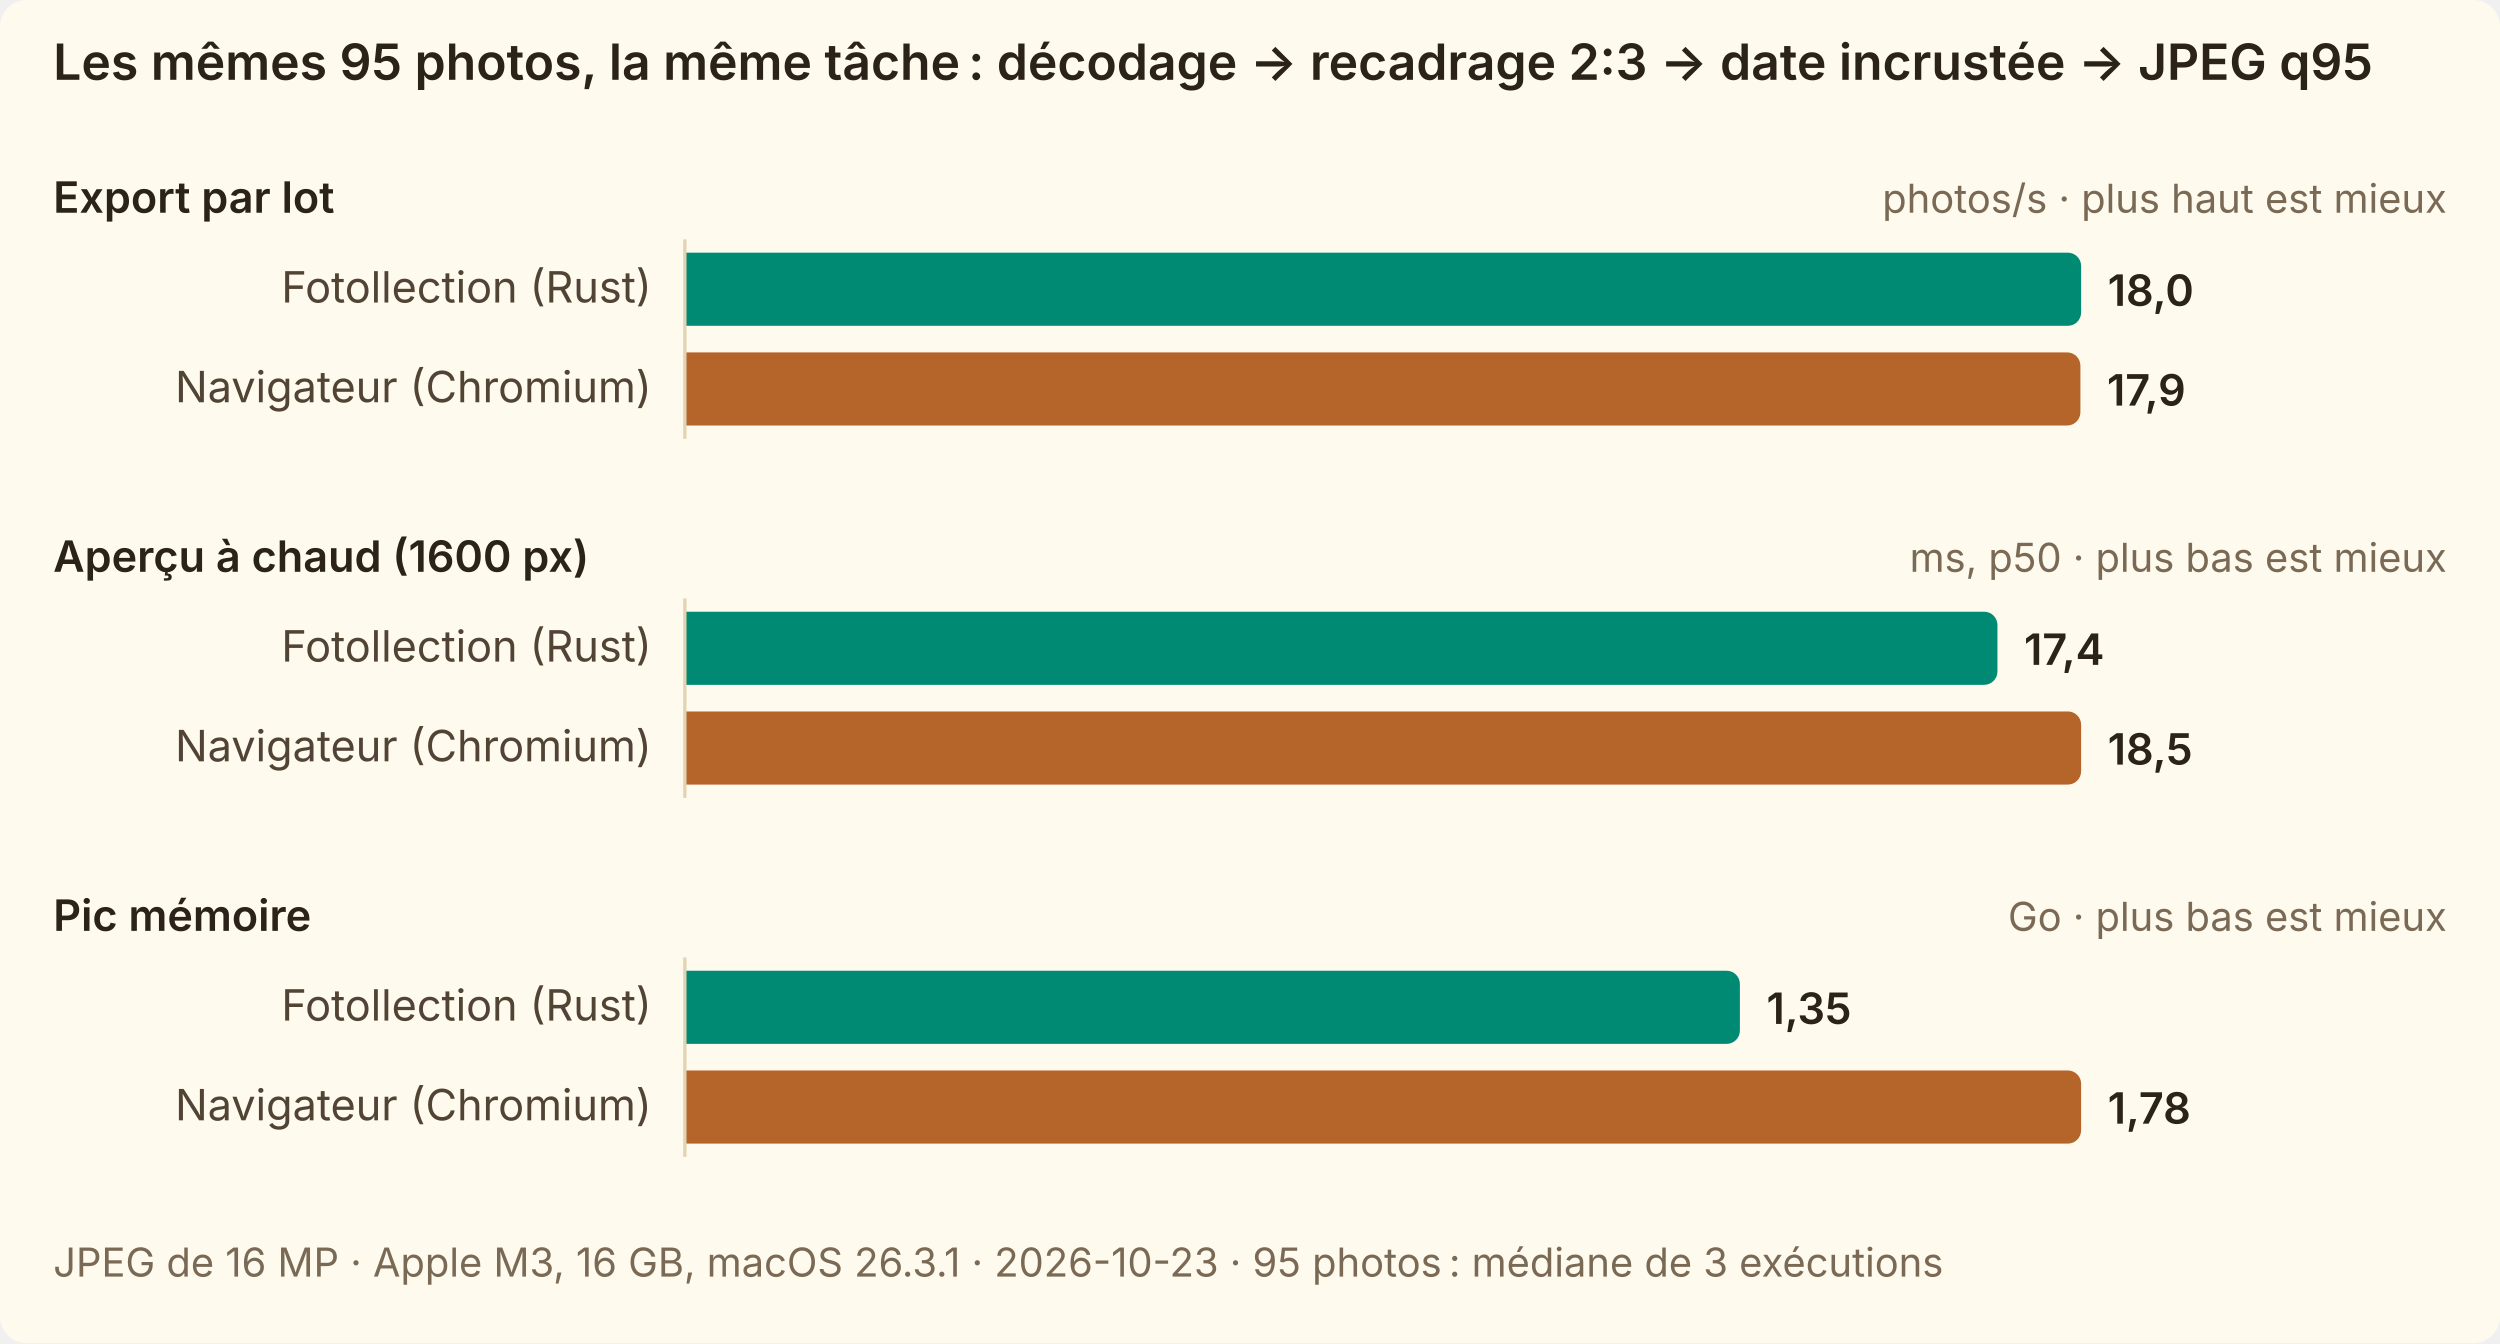
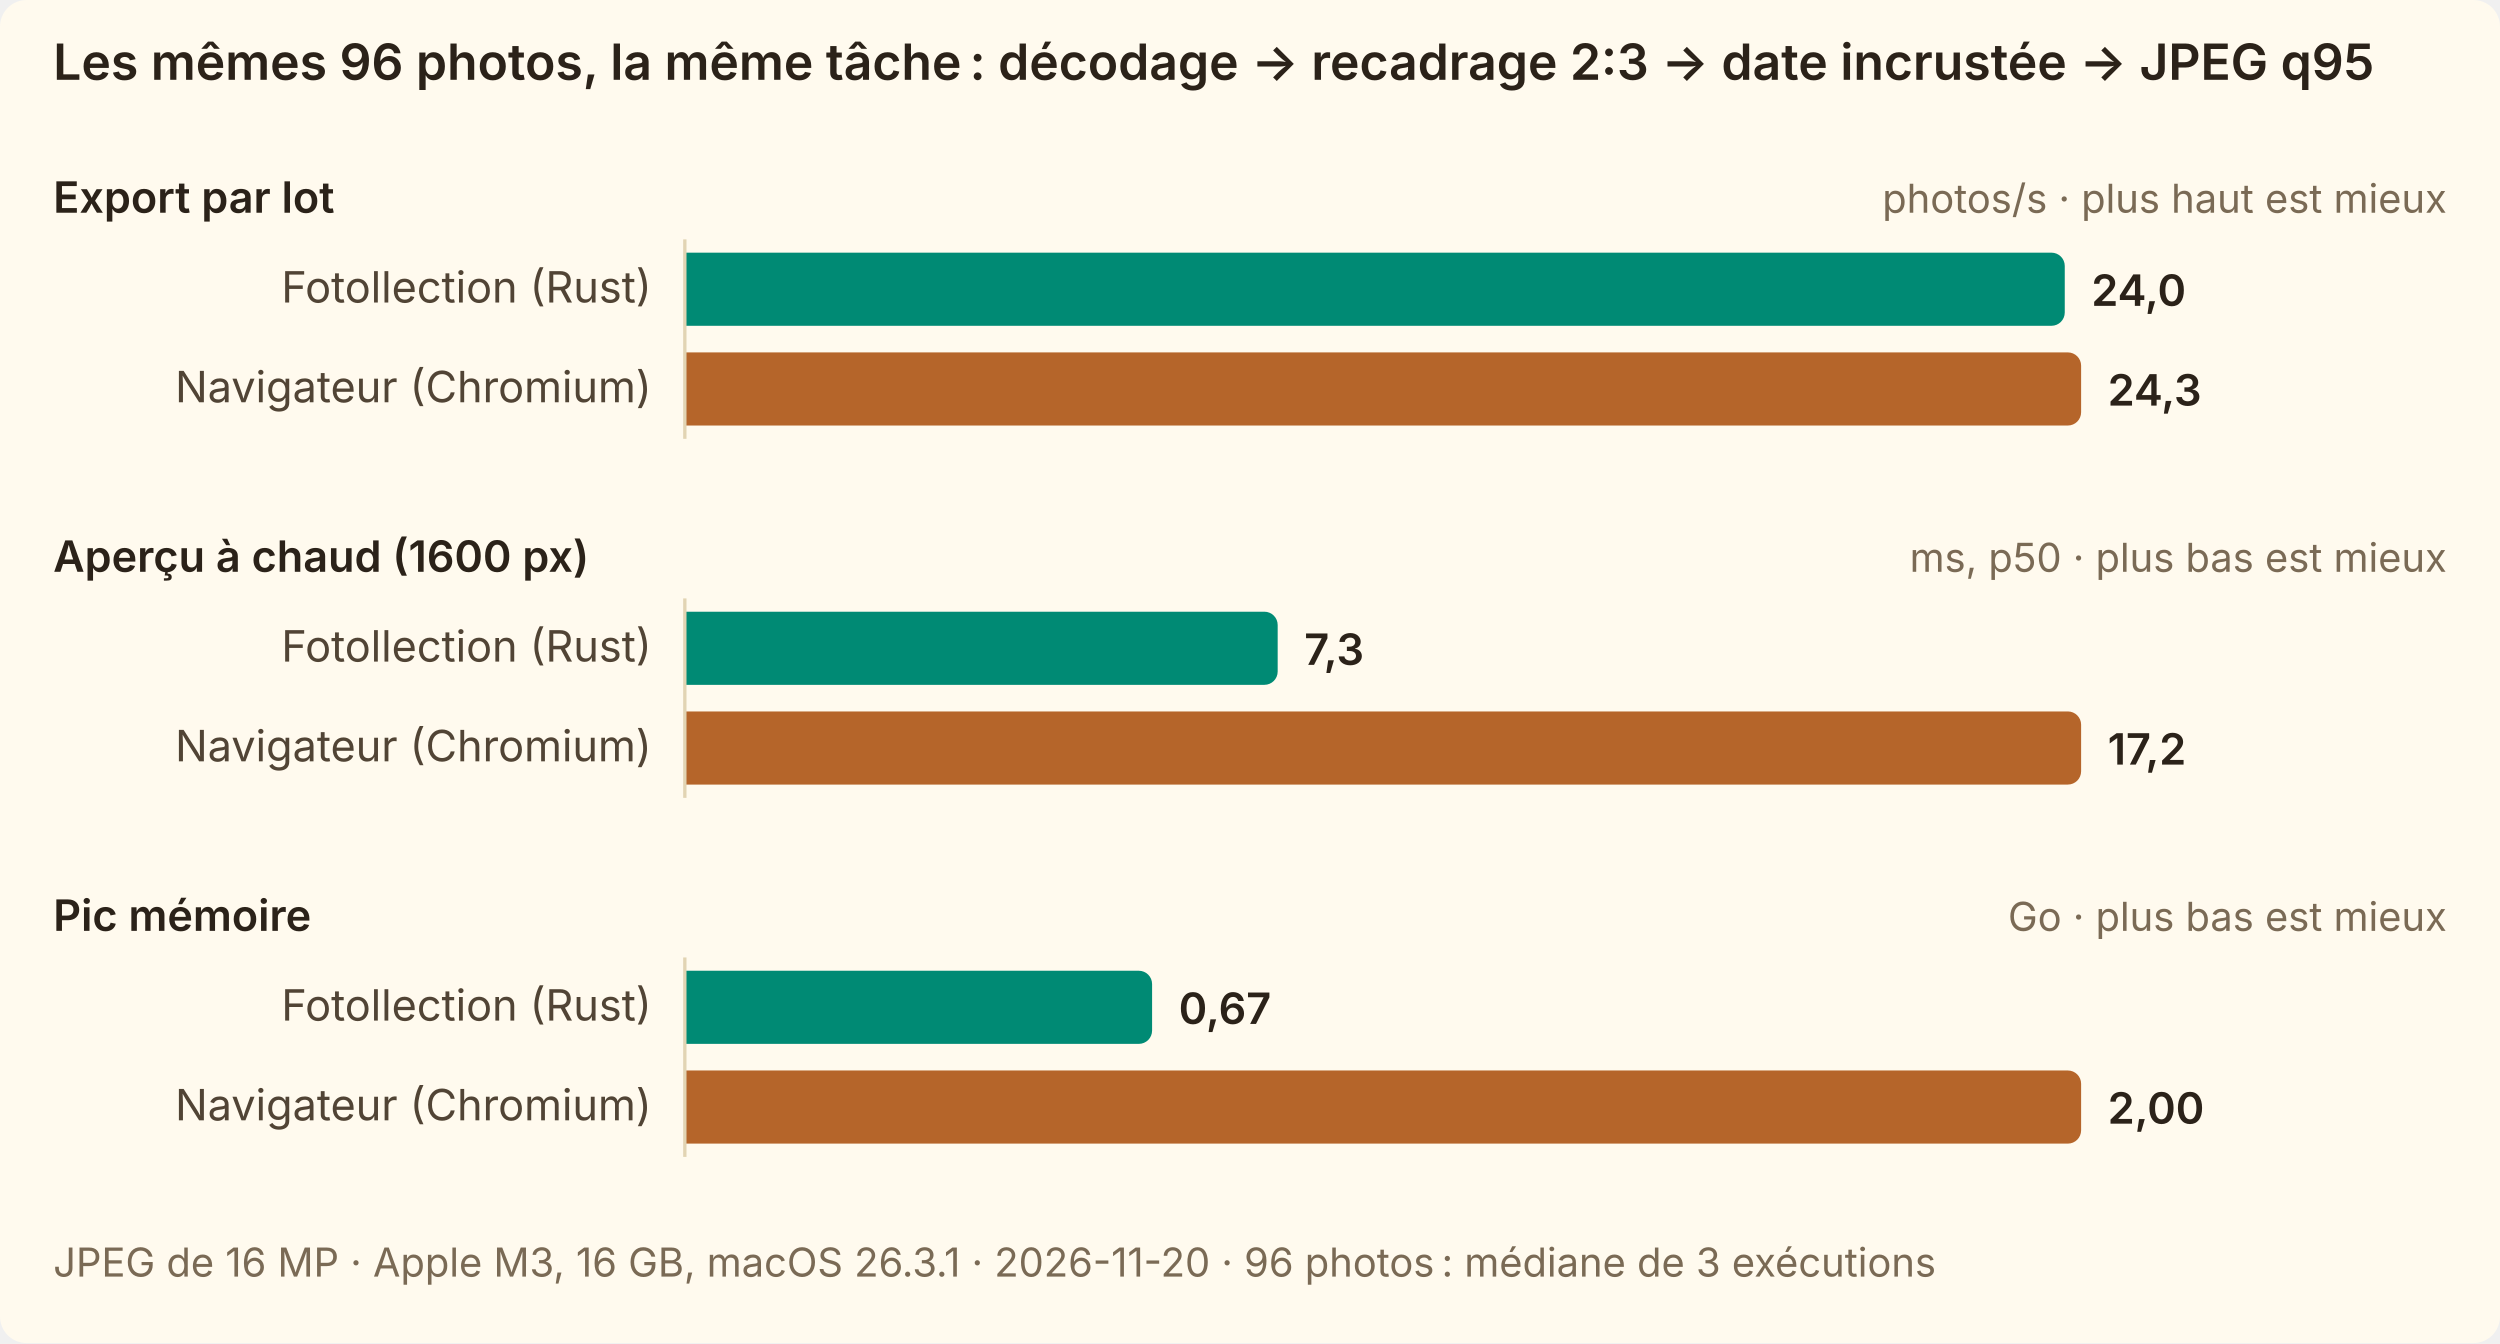
<svg xmlns="http://www.w3.org/2000/svg" viewBox="-16 -16 752 404" width="752" height="404" role="img" aria-labelledby="t d">
  <style>
  .bg{fill:#fffaee} .t1{fill:#2b2219;font:600 13px system-ui,-apple-system,Segoe UI,sans-serif}
  .t2{fill:#514435;font:13px system-ui,-apple-system,Segoe UI,sans-serif}
  .t3{fill:#7a6a55;font:12px system-ui,-apple-system,Segoe UI,sans-serif}
  .h{font-size:15px} .num{font-variant-numeric:tabular-nums} .axis{stroke:#e2d4b3;stroke-width:1}
  .ref{stroke:#514435;stroke-width:1.5;stroke-dasharray:4 3} .refw{stroke:#b5652a;stroke-width:1.5;stroke-dasharray:4 3}
  .s1{fill:#008a74} .old{fill-opacity:.45} .s2{fill:#b5652a} .s3{fill:#1baf7a} .s4{fill:#eda100} .s5{fill:#e87ba4} .gap{stroke:#fffaee;stroke-width:2}
  .in{fill:#fff} .ln{fill:none;stroke:#008a74;stroke-width:2;stroke-linejoin:round} .band{fill:#e2d4b3;fill-opacity:.35}
  @media (prefers-color-scheme: dark){
    .bg{fill:#262019} .t1{fill:#f3ead6} .t2{fill:#d8cab0} .t3{fill:#a8977c} .axis{stroke:#3b3127}
    .ref{stroke:#d8cab0} .refw{stroke:#cc7f3e}
    .s1{fill:#21a593} .s2{fill:#cc7f3e} .s3{fill:#199e70} .s4{fill:#c98500} .s5{fill:#d55181} .gap{stroke:#262019}
    .ln{stroke:#21a593} .band{fill:#3b3127}
  }
</style>
  <rect class="bg" x="-16" y="-16" width="752" height="404" rx="8" />
-   <text class="t1 h" x="0" y="8">Les mêmes 95 photos, la même tâche : décodage → recadrage 2:3 → date incrustée → JPEG q95</text>
+   <text class="t1 h" x="0" y="8">Les mêmes 96 photos, la même tâche : décodage → recadrage 2:3 → date incrustée → JPEG q95</text>
  <text class="t1" x="0" y="48">Export par lot</text>
  <text class="t3" x="720" y="48" text-anchor="end">photos/s · plus haut est mieux</text>
  <text class="t2" x="180" y="75" text-anchor="end">Fotollection (Rust)</text>
-   <path class="s1" d="M190 60h416a4 4 0 0 1 4 4v14a4 4 0 0 1 -4 4h-416z" />
-   <text class="t1 num" x="618" y="76">18,0</text>
+   <path class="s1" d="M190 60h411.08a4 4 0 0 1 4 4v14a4 4 0 0 1 -4 4h-411.08z" />
+   <text class="t1 num" x="613.08" y="76">24,0</text>
  <text class="t2" x="180" y="105" text-anchor="end">Navigateur (Chromium)</text>
-   <path class="s2" d="M190 90h415.786a4 4 0 0 1 4 4v14a4 4 0 0 1 -4 4h-415.786z" />
-   <text class="t1 num" x="617.786" y="106">17,9</text>
+   <path class="s2" d="M190 90h416a4 4 0 0 1 4 4v14a4 4 0 0 1 -4 4h-416z" />
+   <text class="t1 num" x="618" y="106">24,3</text>
  <line class="axis" x1="190" x2="190" y1="56" y2="116" />
  <text class="t1" x="0" y="156">Aperçu à chaud (1600 px)</text>
  <text class="t3" x="720" y="156" text-anchor="end">ms, p50 · plus bas est mieux</text>
  <text class="t2" x="180" y="183" text-anchor="end">Fotollection (Rust)</text>
-   <path class="s1" d="M190 168h390.831a4 4 0 0 1 4 4v14a4 4 0 0 1 -4 4h-390.831z" />
-   <text class="t1 num" x="592.831" y="184">17,4</text>
+   <path class="s1" d="M190 168h174.326a4 4 0 0 1 4 4v14a4 4 0 0 1 -4 4h-174.326z" />
+   <text class="t1 num" x="376.326" y="184">7,3</text>
  <text class="t2" x="180" y="213" text-anchor="end">Navigateur (Chromium)</text>
  <path class="s2" d="M190 198h416a4 4 0 0 1 4 4v14a4 4 0 0 1 -4 4h-416z" />
-   <text class="t1 num" x="618" y="214">18,5</text>
+   <text class="t1 num" x="618" y="214">17,2</text>
  <line class="axis" x1="190" x2="190" y1="164" y2="224" />
  <text class="t1" x="0" y="264">Pic mémoire</text>
  <text class="t3" x="720" y="264" text-anchor="end">Go · plus bas est mieux</text>
  <text class="t2" x="180" y="291" text-anchor="end">Fotollection (Rust)</text>
-   <path class="s1" d="M190 276h313.359a4 4 0 0 1 4 4v14a4 4 0 0 1 -4 4h-313.359z" />
-   <text class="t1 num" x="515.359" y="292">1,35</text>
+   <path class="s1" d="M190 276h136.549a4 4 0 0 1 4 4v14a4 4 0 0 1 -4 4h-136.549z" />
+   <text class="t1 num" x="338.549" y="292">0,67</text>
  <text class="t2" x="180" y="321" text-anchor="end">Navigateur (Chromium)</text>
  <path class="s2" d="M190 306h416a4 4 0 0 1 4 4v14a4 4 0 0 1 -4 4h-416z" />
-   <text class="t1 num" x="618" y="322">1,78</text>
+   <text class="t1 num" x="618" y="322">2,00</text>
  <line class="axis" x1="190" x2="190" y1="272" y2="332" />
-   <text class="t3" x="0" y="368">JPEG de 16 MP · Apple M3, 16 GB, macOS 26.3.1 · 2026-10-23 · 95 photos : médiane de 3 exécutions</text>
+   <text class="t3" x="0" y="368">JPEG de 16 MP · Apple M3, 16 GB, macOS 26.3.1 · 2026-11-20 · 96 photos : médiane de 3 exécutions</text>
</svg>
